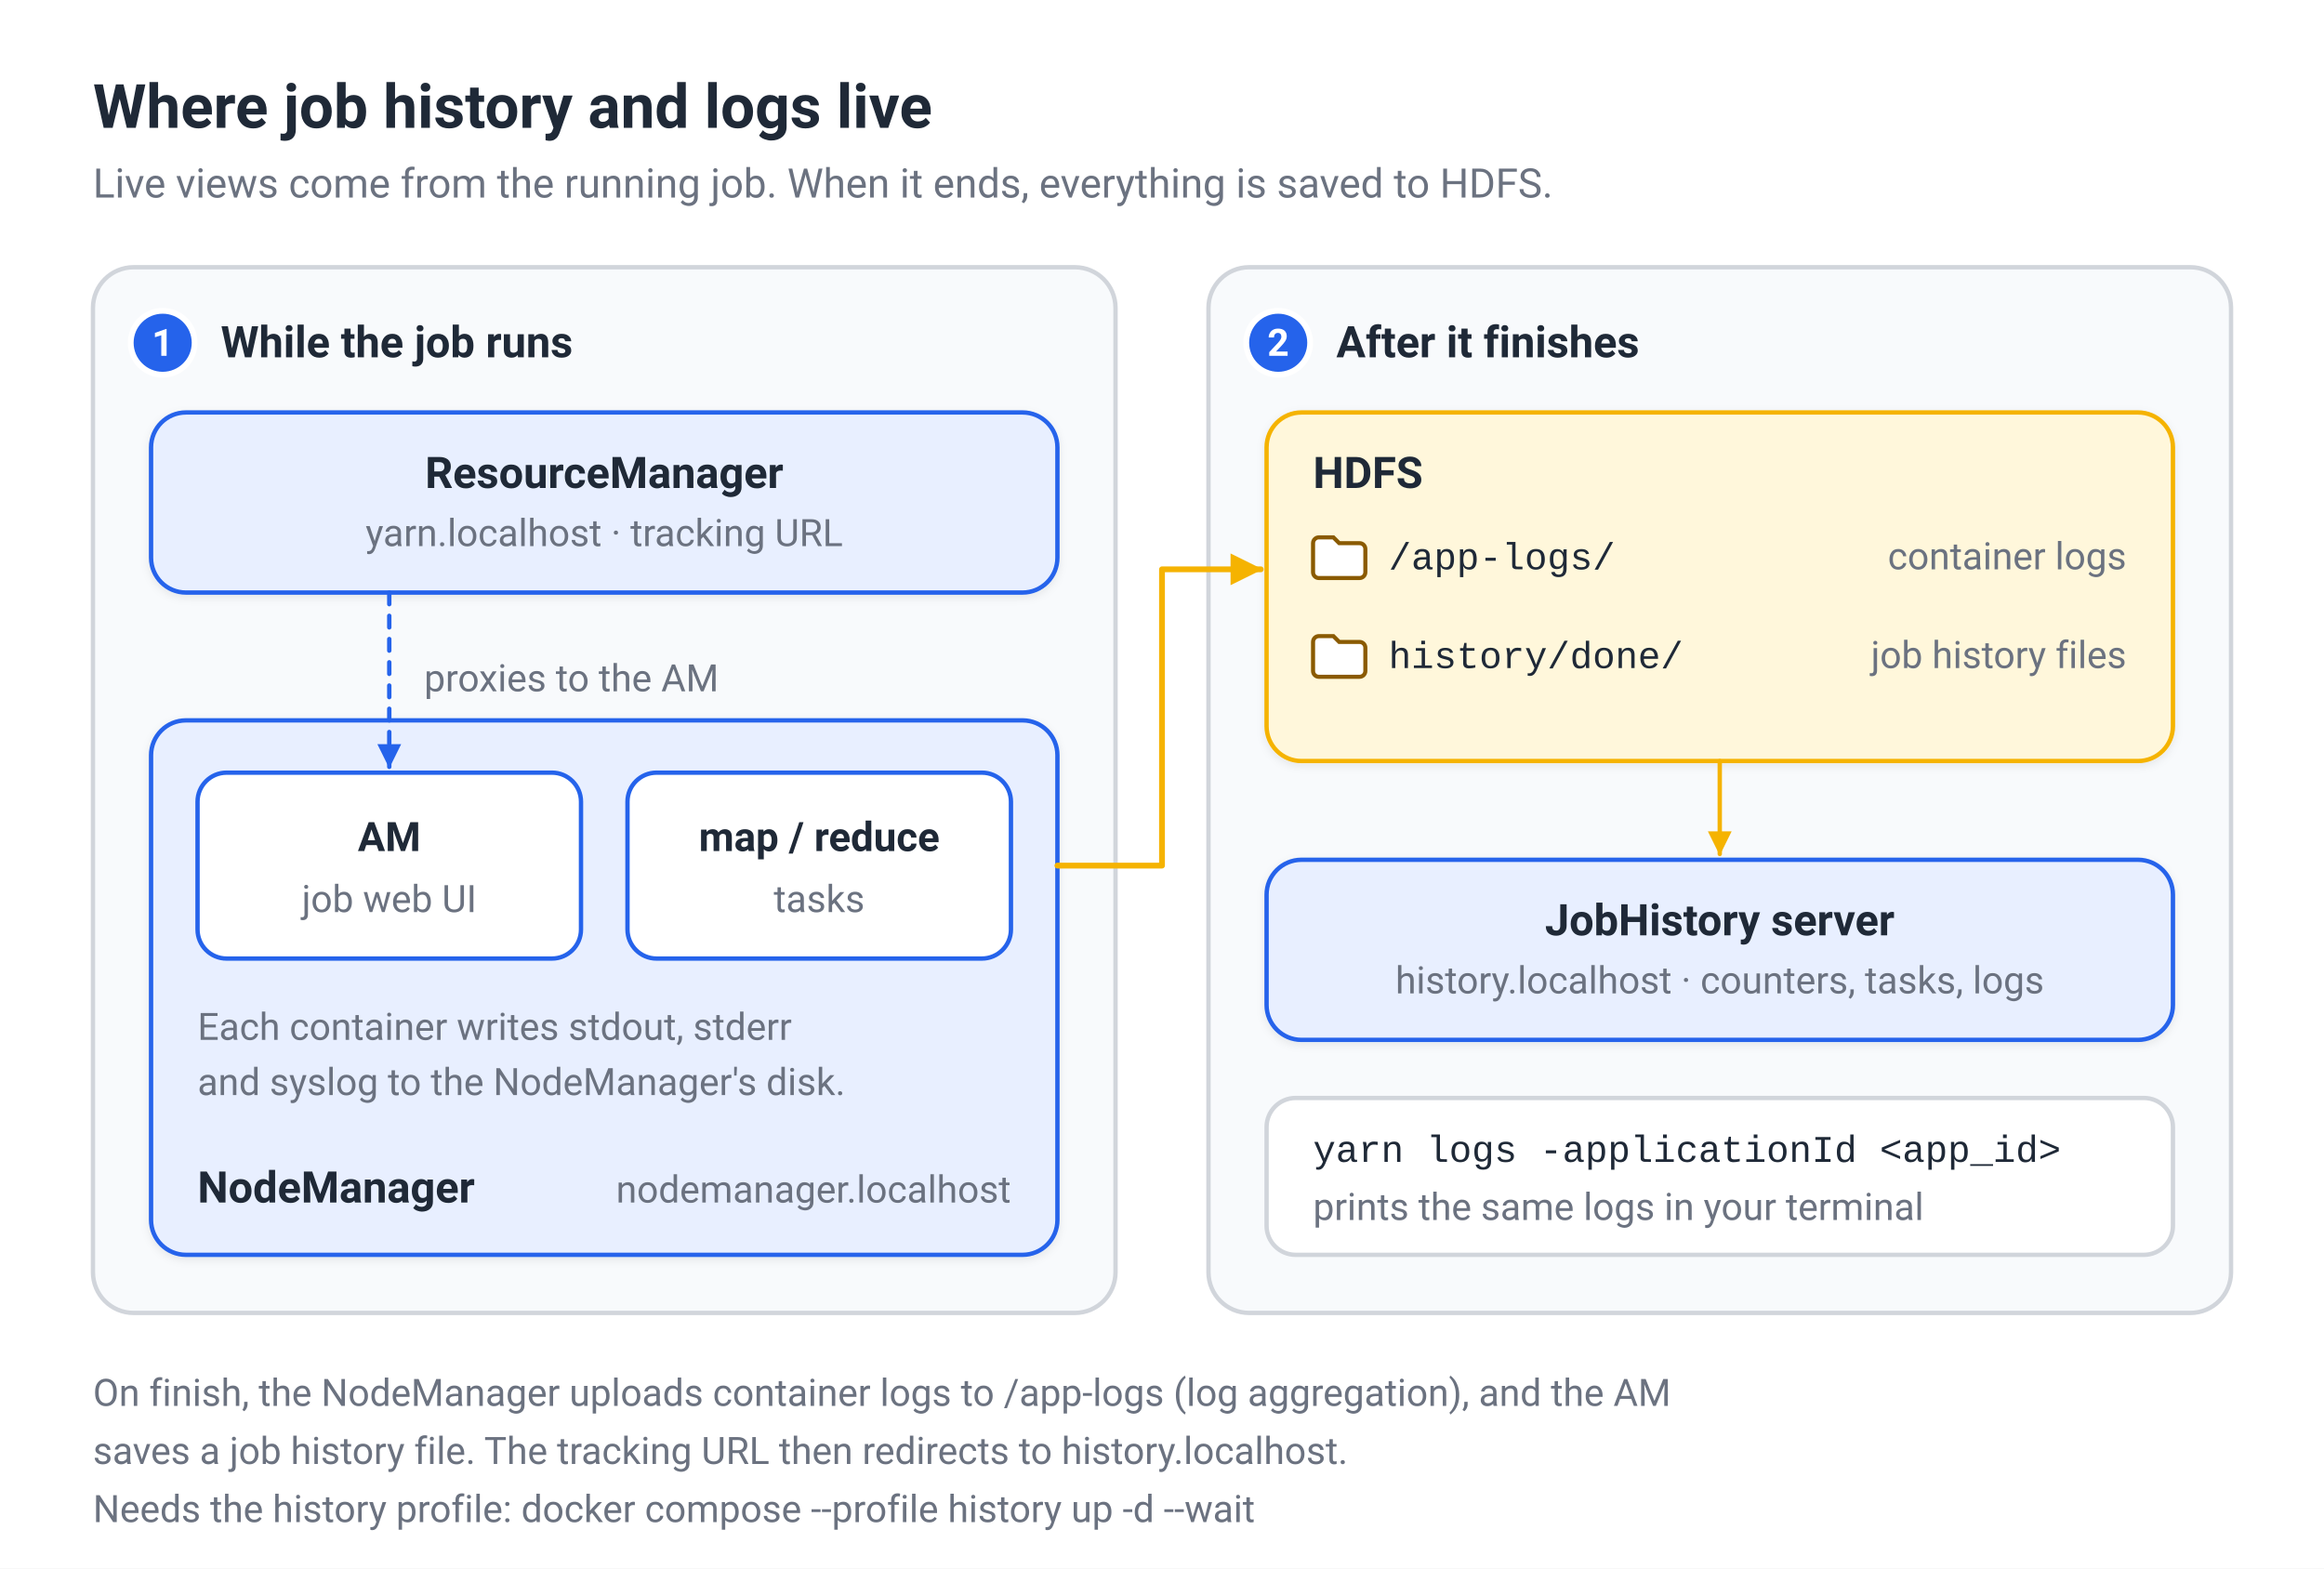
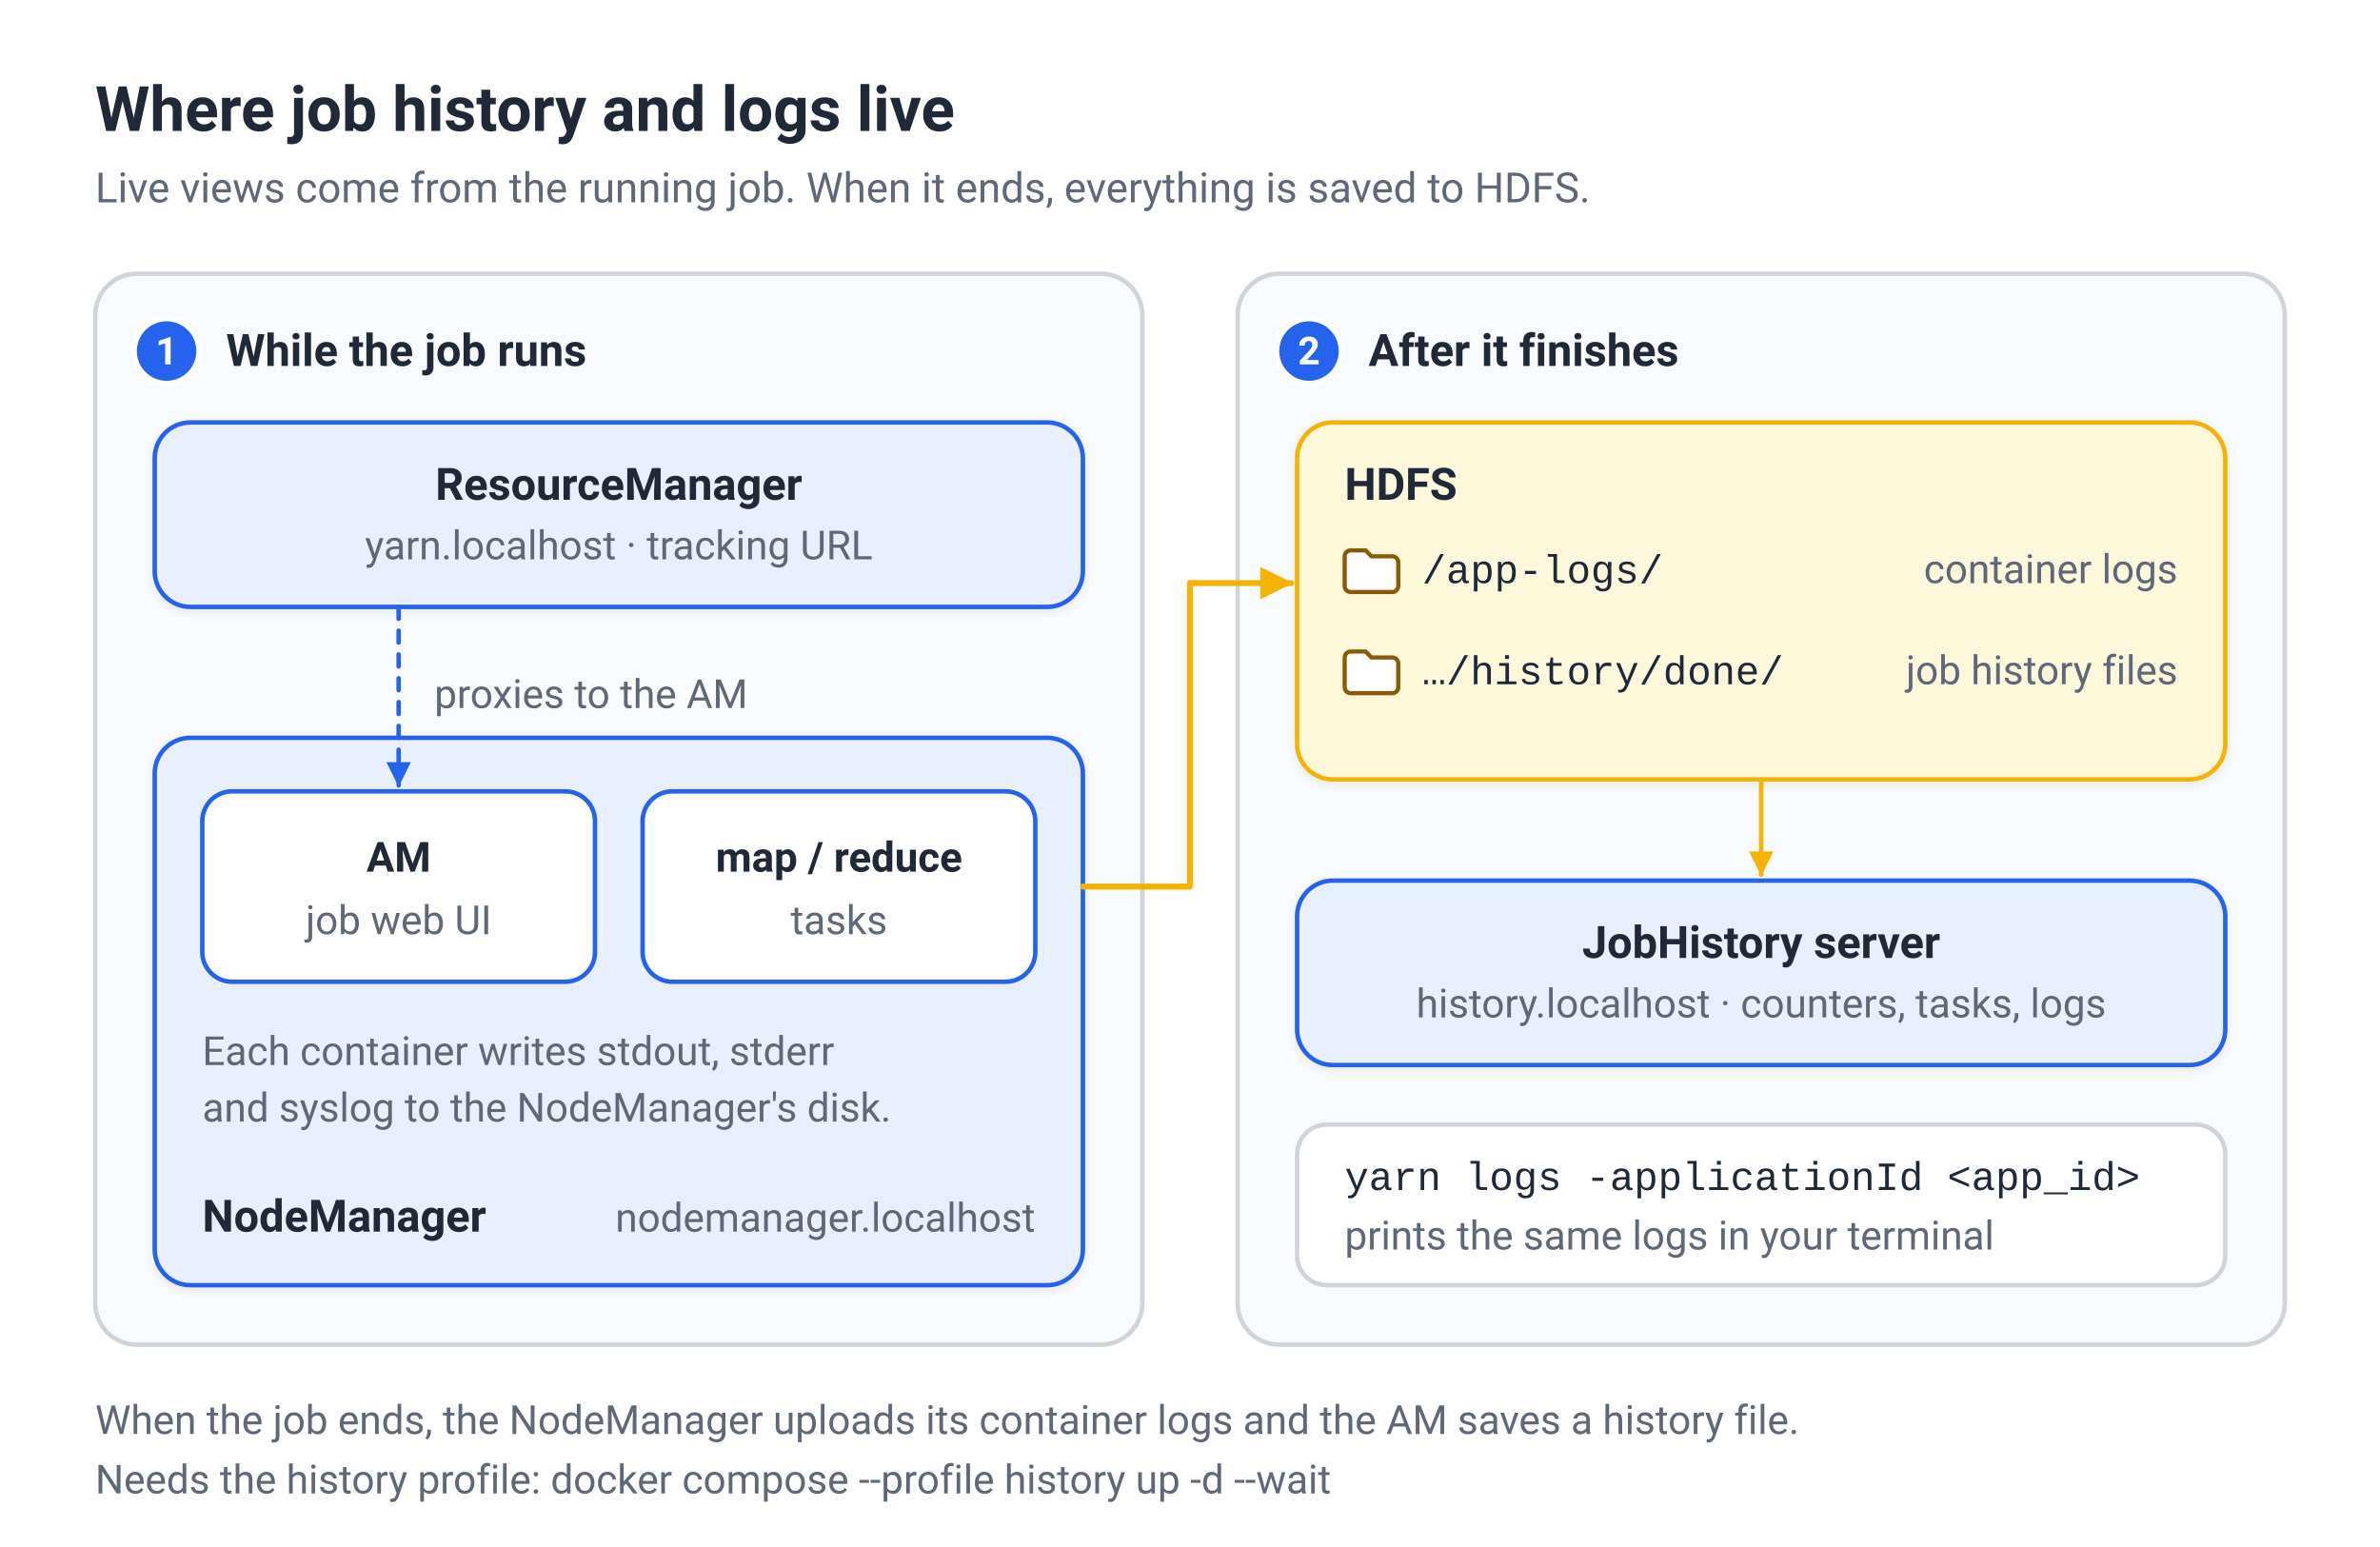
- <svg xmlns="http://www.w3.org/2000/svg" width="800" height="540" viewBox="0 0 800 540" role="img" aria-labelledby="title desc" font-family="-apple-system, BlinkMacSystemFont, 'Segoe UI', Roboto, Helvetica, Arial, sans-serif">
+ <svg xmlns="http://www.w3.org/2000/svg" width="800" height="520" viewBox="0 0 800 520" role="img" aria-labelledby="title desc" font-family="-apple-system, BlinkMacSystemFont, 'Segoe UI', Roboto, Helvetica, Arial, sans-serif">
  <style>text{font-family:-apple-system, BlinkMacSystemFont, 'Segoe UI', Roboto, Helvetica, Arial, sans-serif;fill:#1f2937}
.t{font-size:21px;font-weight:700}
- .st{font-size:14px;fill:#6b7280}
+ .st{font-size:14px;fill:#5f6877}
.h{font-size:15px;font-weight:600}
.hs{font-size:14px;font-weight:600}
.b{font-size:14px}
- .s{font-size:13px;fill:#6b7280}
- .m{font-family:ui-monospace, SFMono-Regular, Menlo, Consolas, 'Liberation Mono', monospace;font-size:13px}
- .ms{font-family:ui-monospace, SFMono-Regular, Menlo, Consolas, 'Liberation Mono', monospace;font-size:13px;fill:#6b7280}
+ .s{font-size:13.5px;fill:#5f6877}
+ .m{font-family:ui-monospace, SFMono-Regular, Menlo, Consolas, 'Liberation Mono', monospace;font-size:13.5px}
+ .ms{font-family:ui-monospace, SFMono-Regular, Menlo, Consolas, 'Liberation Mono', monospace;font-size:13.5px;fill:#5f6877}
.n{font-size:13px;font-weight:700;fill:#ffffff}</style>
  <defs>
    <filter id="sh" x="-5%" y="-5%" width="110%" height="125%">
      <feDropShadow dx="0" dy="1" stdDeviation="1.5" flood-color="#0f172a" flood-opacity="0.08" />
    </filter>
    <marker id="a2563eb" viewBox="0 0 10 10" refX="8.5" refY="5" markerWidth="6.5" markerHeight="6.5" orient="auto-start-reverse">
      <path d="M0.5 0.8 L9 5 L0.5 9.2 z" fill="#2563eb" />
    </marker>
    <marker id="af5b301" viewBox="0 0 10 10" refX="8.5" refY="5" markerWidth="6.5" markerHeight="6.5" orient="auto-start-reverse">
      <path d="M0.5 0.8 L9 5 L0.5 9.2 z" fill="#f5b301" />
    </marker>
  </defs>
-   <rect width="800" height="540" fill="#ffffff" />
+   <rect width="800" height="520" fill="#ffffff" />
  <text x="32" y="44" class="t">Where job history and logs live</text>
  <text x="32" y="68" class="st">Live views come from the running job. When it ends, everything is saved to HDFS.</text>
  <rect x="32" y="92" width="352" height="360" rx="14" fill="#f8fafc" stroke="#d1d5db" stroke-width="1.5" />
  <circle cx="56" cy="118" r="11" fill="#2563eb" stroke="#ffffff" stroke-width="2" />
-   <text x="56" y="122.5" class="n" text-anchor="middle">1</text>
+   <text x="56" y="122.5" class="n" text-anchor="middle" style="fill:#ffffff">1</text>
  <text x="76" y="123" class="h">While the job runs</text>
  <rect x="52" y="142" width="312" height="62" rx="12" fill="#e8efff" stroke="#2563eb" stroke-width="1.5" filter="url(#sh)" />
  <text x="208" y="168" class="h" text-anchor="middle">ResourceManager</text>
  <text x="208" y="188" class="s" text-anchor="middle">yarn.localhost · tracking URL</text>
  <rect x="52" y="248" width="312" height="184" rx="12" fill="#e8efff" stroke="#2563eb" stroke-width="1.5" filter="url(#sh)" />
  <rect x="68" y="266" width="132" height="64" rx="10" fill="#ffffff" stroke="#2563eb" stroke-width="1.5" />
  <text x="134" y="293" class="hs" text-anchor="middle">AM</text>
  <text x="134" y="314" class="s" text-anchor="middle">job web UI</text>
  <rect x="216" y="266" width="132" height="64" rx="10" fill="#ffffff" stroke="#2563eb" stroke-width="1.5" />
  <text x="282" y="293" class="hs" text-anchor="middle">map / reduce</text>
  <text x="282" y="314" class="s" text-anchor="middle">tasks</text>
  <text x="68" y="358" class="s">Each container writes stdout, stderr</text>
  <text x="68" y="377" class="s">and syslog to the NodeManager's disk.</text>
  <text x="68" y="414" class="h">NodeManager</text>
  <text x="348" y="414" class="s" text-anchor="end">nodemanager.localhost</text>
  <path d="M134 204 L134 264" fill="none" stroke="#2563eb" stroke-width="1.5" stroke-linecap="round" stroke-linejoin="round" stroke-dasharray="4 4" marker-end="url(#a2563eb)" />
  <text x="146" y="238" class="s">proxies to the AM</text>
  <rect x="416" y="92" width="352" height="360" rx="14" fill="#f8fafc" stroke="#d1d5db" stroke-width="1.5" />
  <circle cx="440" cy="118" r="11" fill="#2563eb" stroke="#ffffff" stroke-width="2" />
-   <text x="440" y="122.5" class="n" text-anchor="middle">2</text>
+   <text x="440" y="122.5" class="n" text-anchor="middle" style="fill:#ffffff">2</text>
  <text x="460" y="123" class="h">After it finishes</text>
  <rect x="436" y="142" width="312" height="120" rx="12" fill="#fff7db" stroke="#f5b301" stroke-width="1.5" filter="url(#sh)" />
  <text x="452" y="168" class="h">HDFS</text>
  <path d="M452 187 a2 2 0 0 1 2 -2 h5 l2 2 h7 a2 2 0 0 1 2 2 v8 a2 2 0 0 1 -2 2 h-14 a2 2 0 0 1 -2 -2 z" fill="#ffffff" stroke="#8a5a00" stroke-width="1.4" />
  <text x="478" y="196" class="m">/app-logs/</text>
  <text x="732" y="196" class="s" text-anchor="end">container logs</text>
  <path d="M452 221 a2 2 0 0 1 2 -2 h5 l2 2 h7 a2 2 0 0 1 2 2 v8 a2 2 0 0 1 -2 2 h-14 a2 2 0 0 1 -2 -2 z" fill="#ffffff" stroke="#8a5a00" stroke-width="1.4" />
-   <text x="478" y="230" class="m">history/done/</text>
+   <text x="478" y="230" class="m">…/history/done/</text>
  <text x="732" y="230" class="s" text-anchor="end">job history files</text>
  <rect x="436" y="296" width="312" height="62" rx="12" fill="#e8efff" stroke="#2563eb" stroke-width="1.5" filter="url(#sh)" />
  <text x="592" y="322" class="h" text-anchor="middle">JobHistory server</text>
  <text x="592" y="342" class="s" text-anchor="middle">history.localhost · counters, tasks, logs</text>
  <path d="M592 262 L592 294" fill="none" stroke="#f5b301" stroke-width="1.5" stroke-linecap="round" stroke-linejoin="round" marker-end="url(#af5b301)" />
  <rect x="436" y="378" width="312" height="54" rx="10" fill="#ffffff" stroke="#d1d5db" stroke-width="1.5" />
  <text x="452" y="400" class="m">yarn logs -applicationId &lt;app_id&gt;</text>
  <text x="452" y="420" class="s">prints the same logs in your terminal</text>
  <path d="M364 298 L400 298 L400 196 L434 196" fill="none" stroke="#f5b301" stroke-width="2" stroke-linecap="round" stroke-linejoin="round" marker-end="url(#af5b301)" />
-   <text x="32" y="484" class="s">On finish, the NodeManager uploads container logs to /app-logs (log aggregation), and the AM</text>
-   <text x="32" y="504" class="s">saves a job history file. The tracking URL then redirects to history.localhost.</text>
-   <text x="32" y="524" class="s">Needs the history profile: docker compose --profile history up -d --wait</text>
+   <text x="32" y="482" class="s">When the job ends, the NodeManager uploads its container logs and the AM saves a history file.</text>
+   <text x="32" y="502" class="s">Needs the history profile: docker compose --profile history up -d --wait</text>
</svg>
